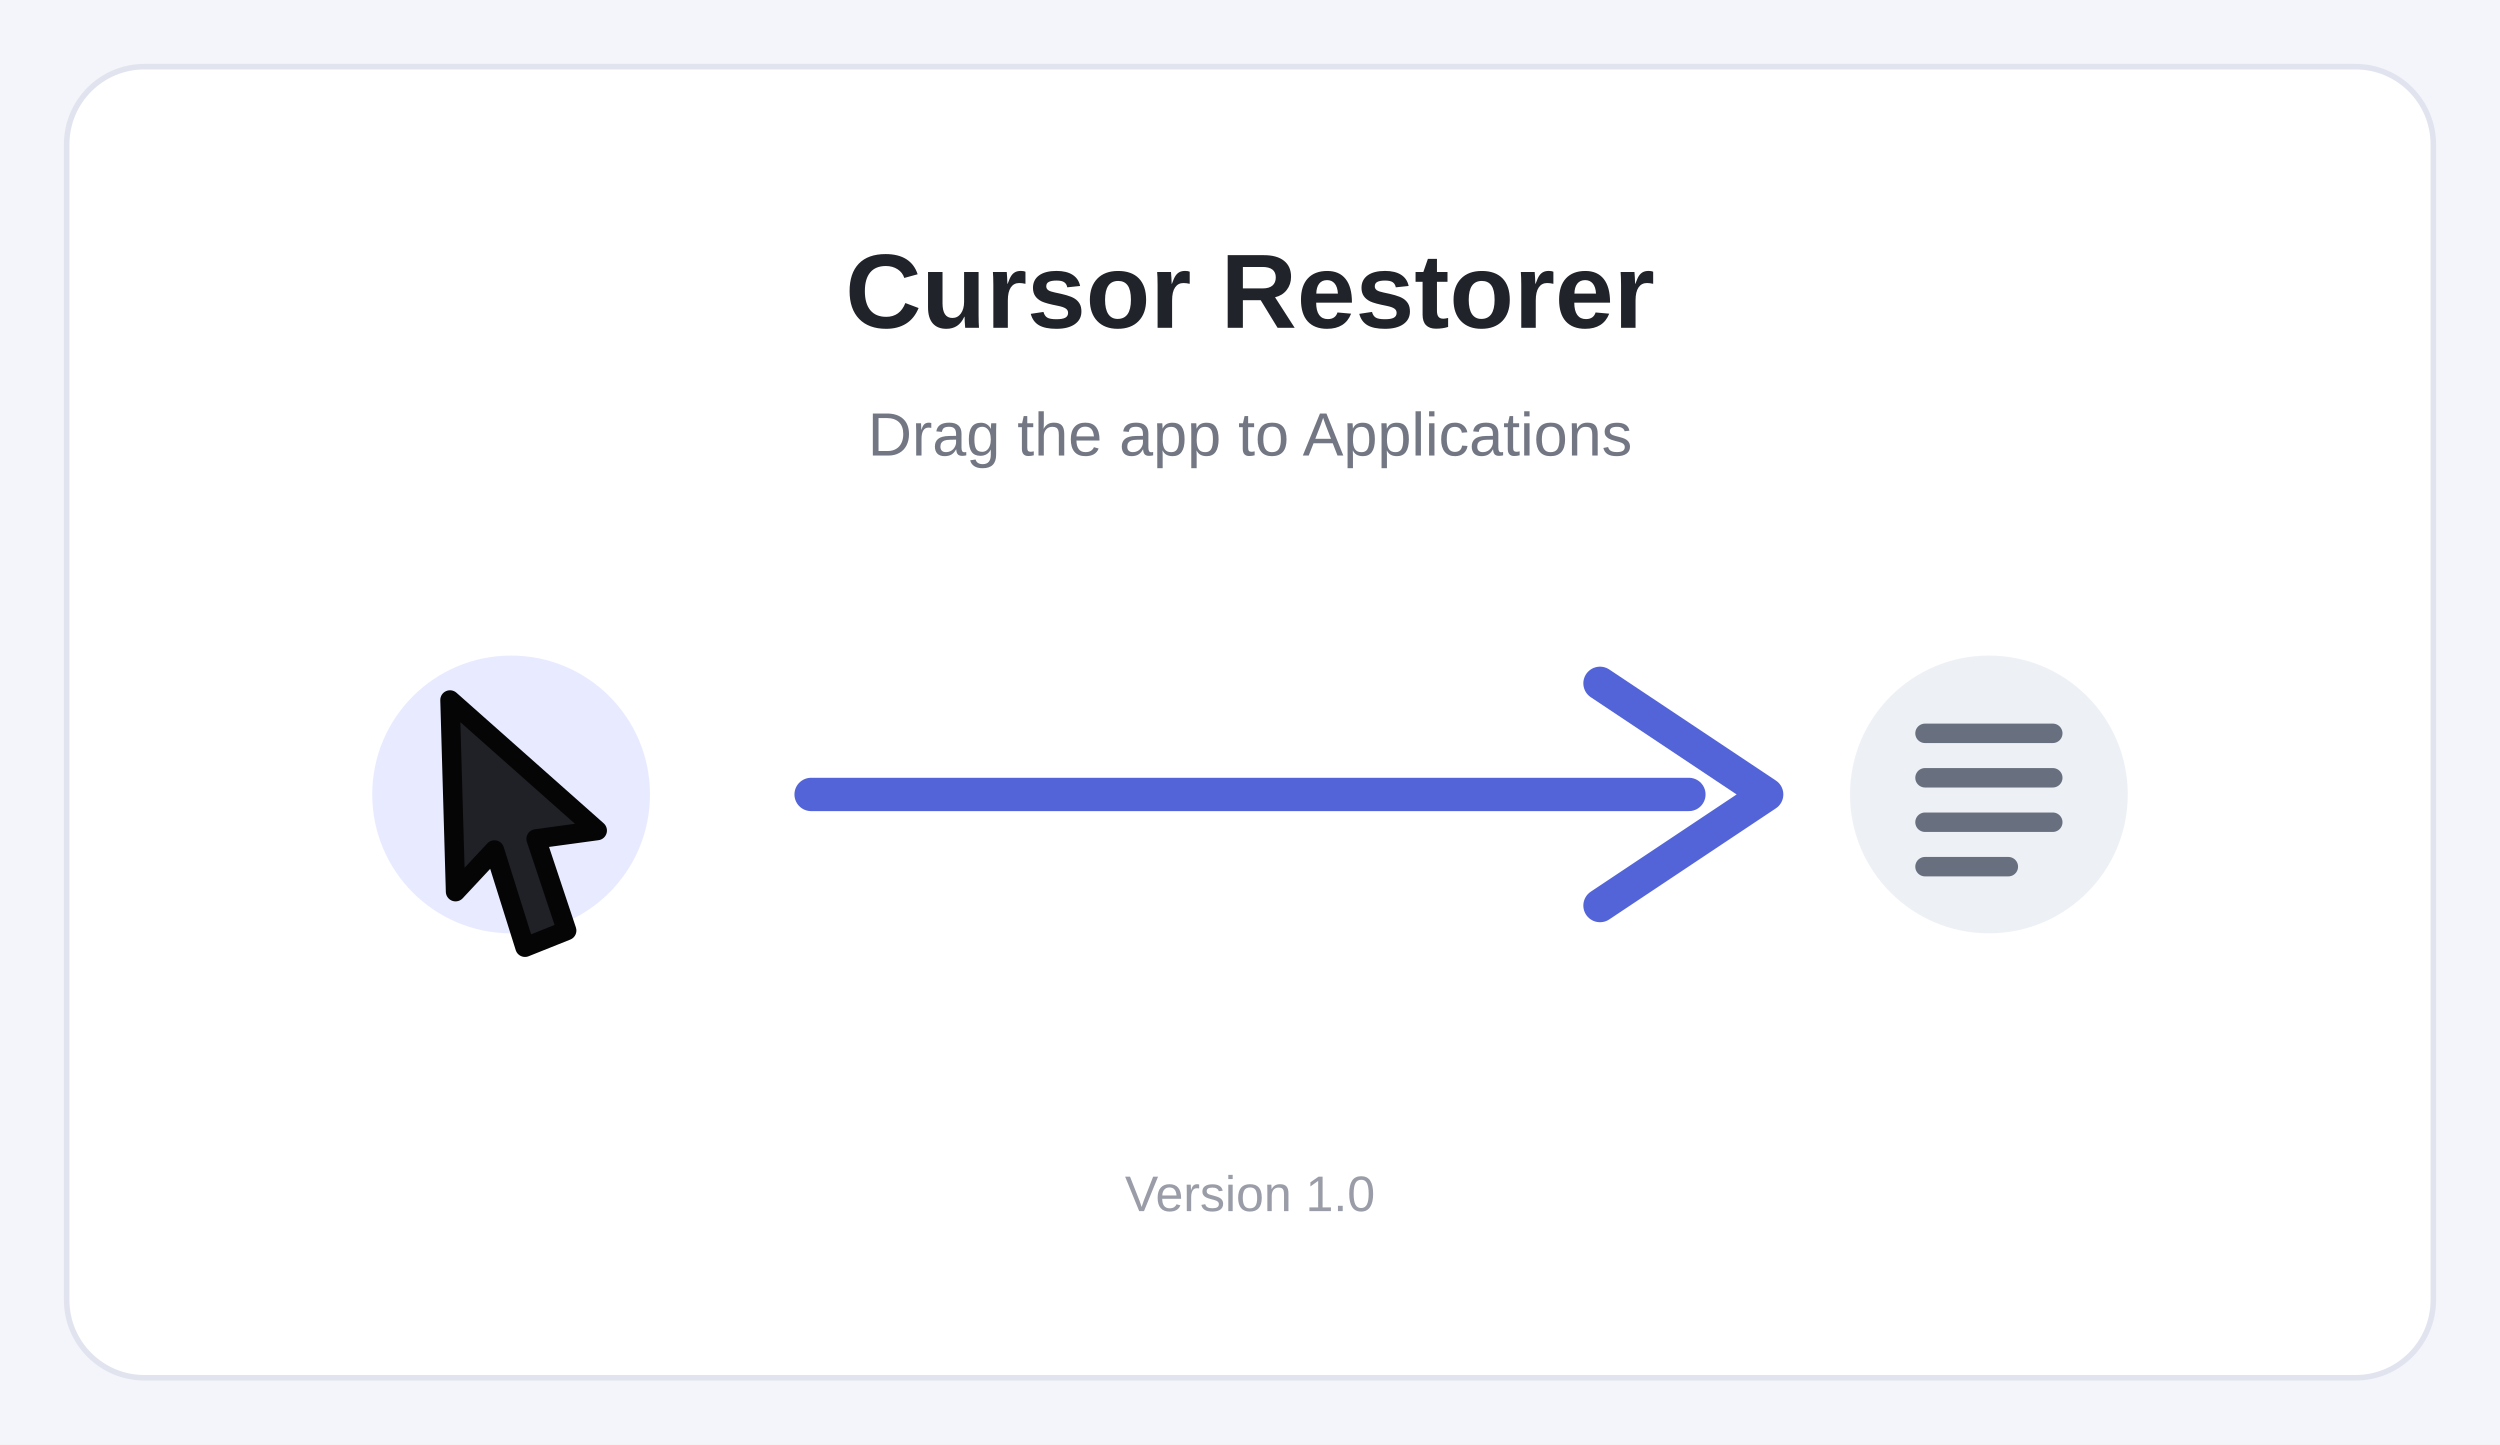
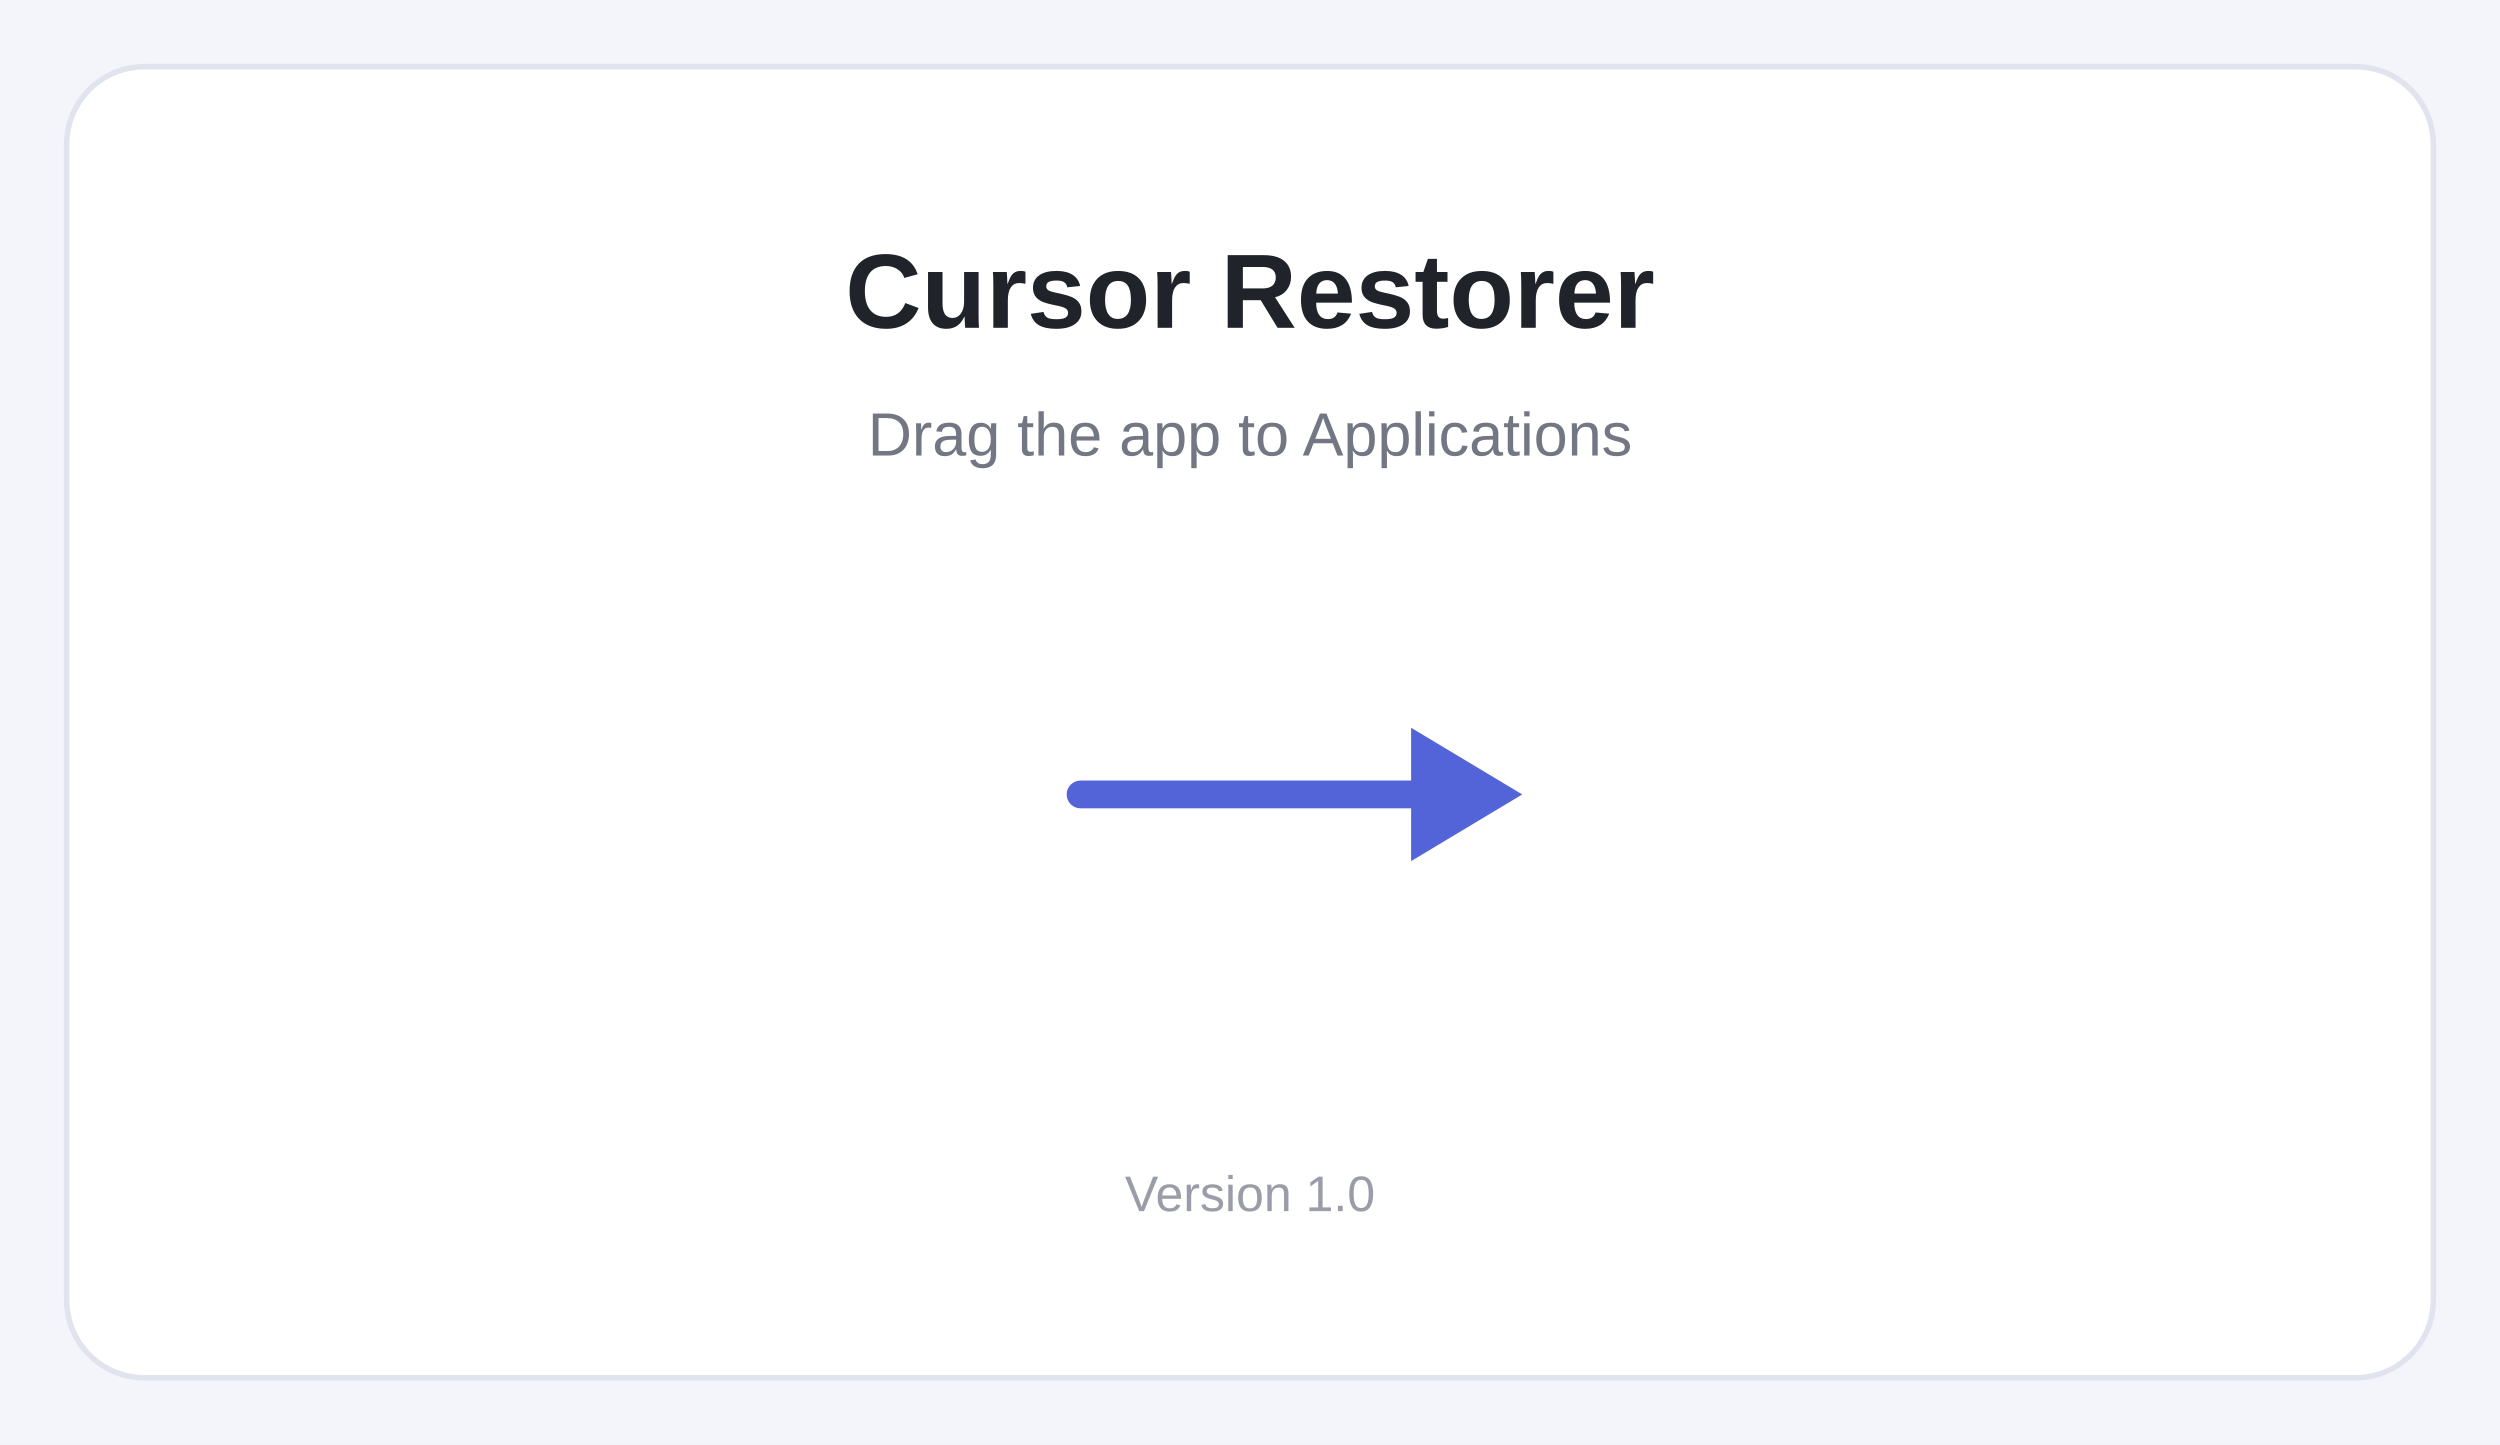
<svg xmlns="http://www.w3.org/2000/svg" width="900" height="520" viewBox="0 0 900 520">
  <rect width="900" height="520" fill="#F4F5FA" />
  <rect x="24" y="24" width="852" height="472" rx="28" fill="#FFFFFF" stroke="#E1E4EE" stroke-width="2" />
  <text x="450" y="118" text-anchor="middle" font-family="Arial, Helvetica, sans-serif" font-size="38" font-weight="700" fill="#202329">Cursor Restorer</text>
  <text x="450" y="164" text-anchor="middle" font-family="Arial, Helvetica, sans-serif" font-size="22" fill="#737783">Drag the app to Applications</text>
-   <path d="M 292 286 H 608" fill="none" stroke="#5264D8" stroke-width="12" stroke-linecap="round" />
-   <path d="M 576 246 L 636 286 L 576 326" fill="none" stroke="#5264D8" stroke-width="12" stroke-linecap="round" stroke-linejoin="round" />
-   <circle cx="184" cy="286" r="50" fill="#E8EBFF" />
-   <path d="M 162 252 L 215 299 L 193 302 L 204 335 L 189 341 L 178 306 L 164 321 Z" fill="#202126" stroke="#050506" stroke-width="7" stroke-linejoin="round" />
-   <circle cx="716" cy="286" r="50" fill="#EDF0F5" />
-   <path d="M 693 264 H 739 M 693 280 H 739 M 693 296 H 739 M 693 312 H 723" stroke="#687080" stroke-width="7" stroke-linecap="round" />
+   <rect x="384" y="281" width="132" height="10" rx="5" fill="#5264D8" />
+   <polygon points="508,262 548,286 508,310" fill="#5264D8" />
  <text x="450" y="436" text-anchor="middle" font-family="Arial, Helvetica, sans-serif" font-size="18" fill="#9A9DA7">Version 1.0</text>
</svg>
